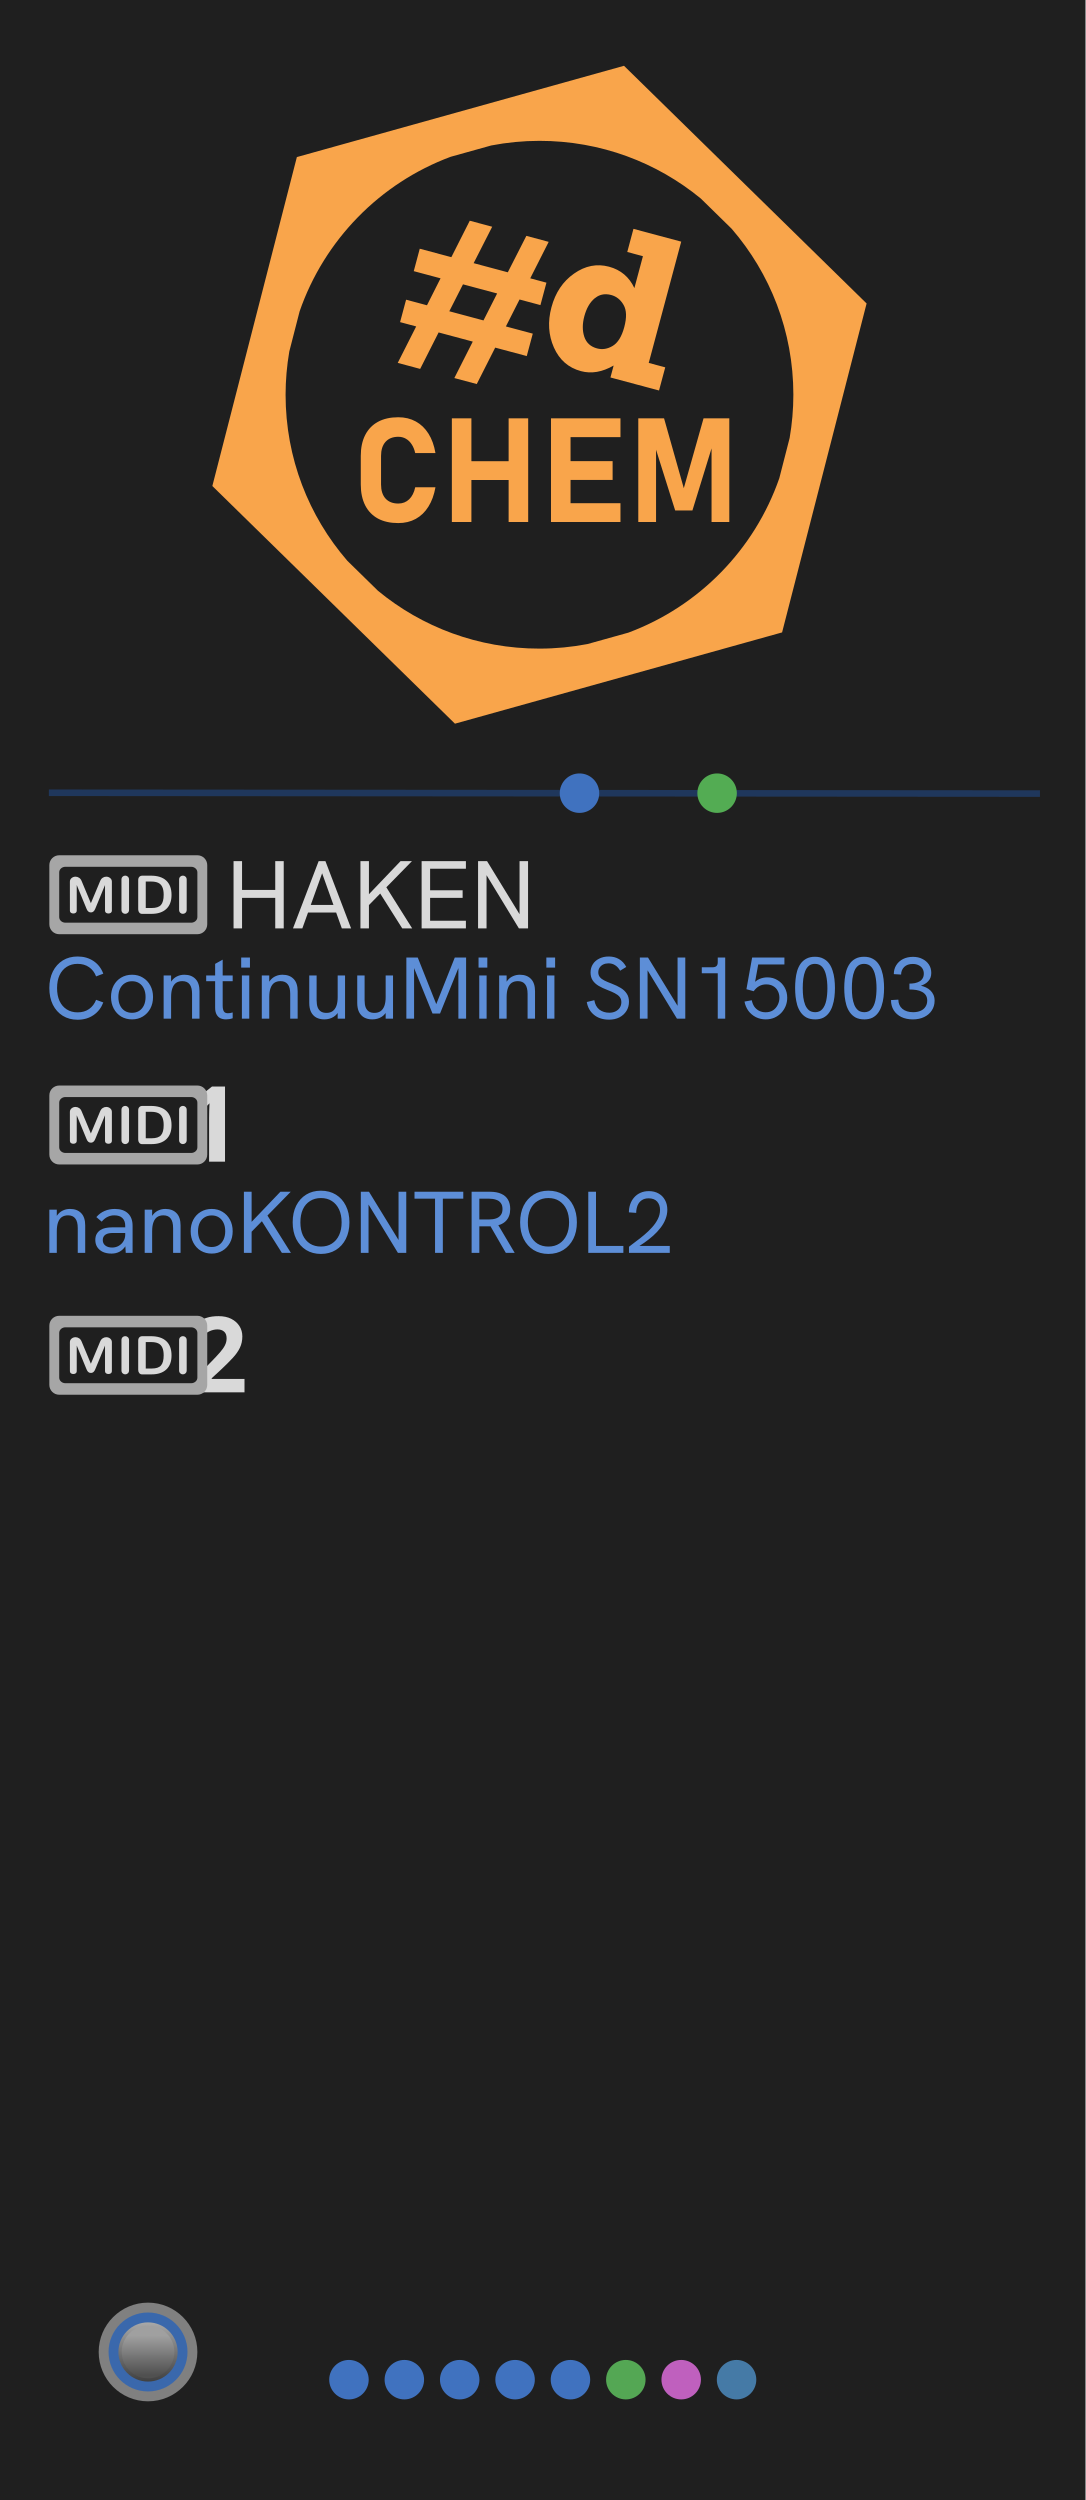
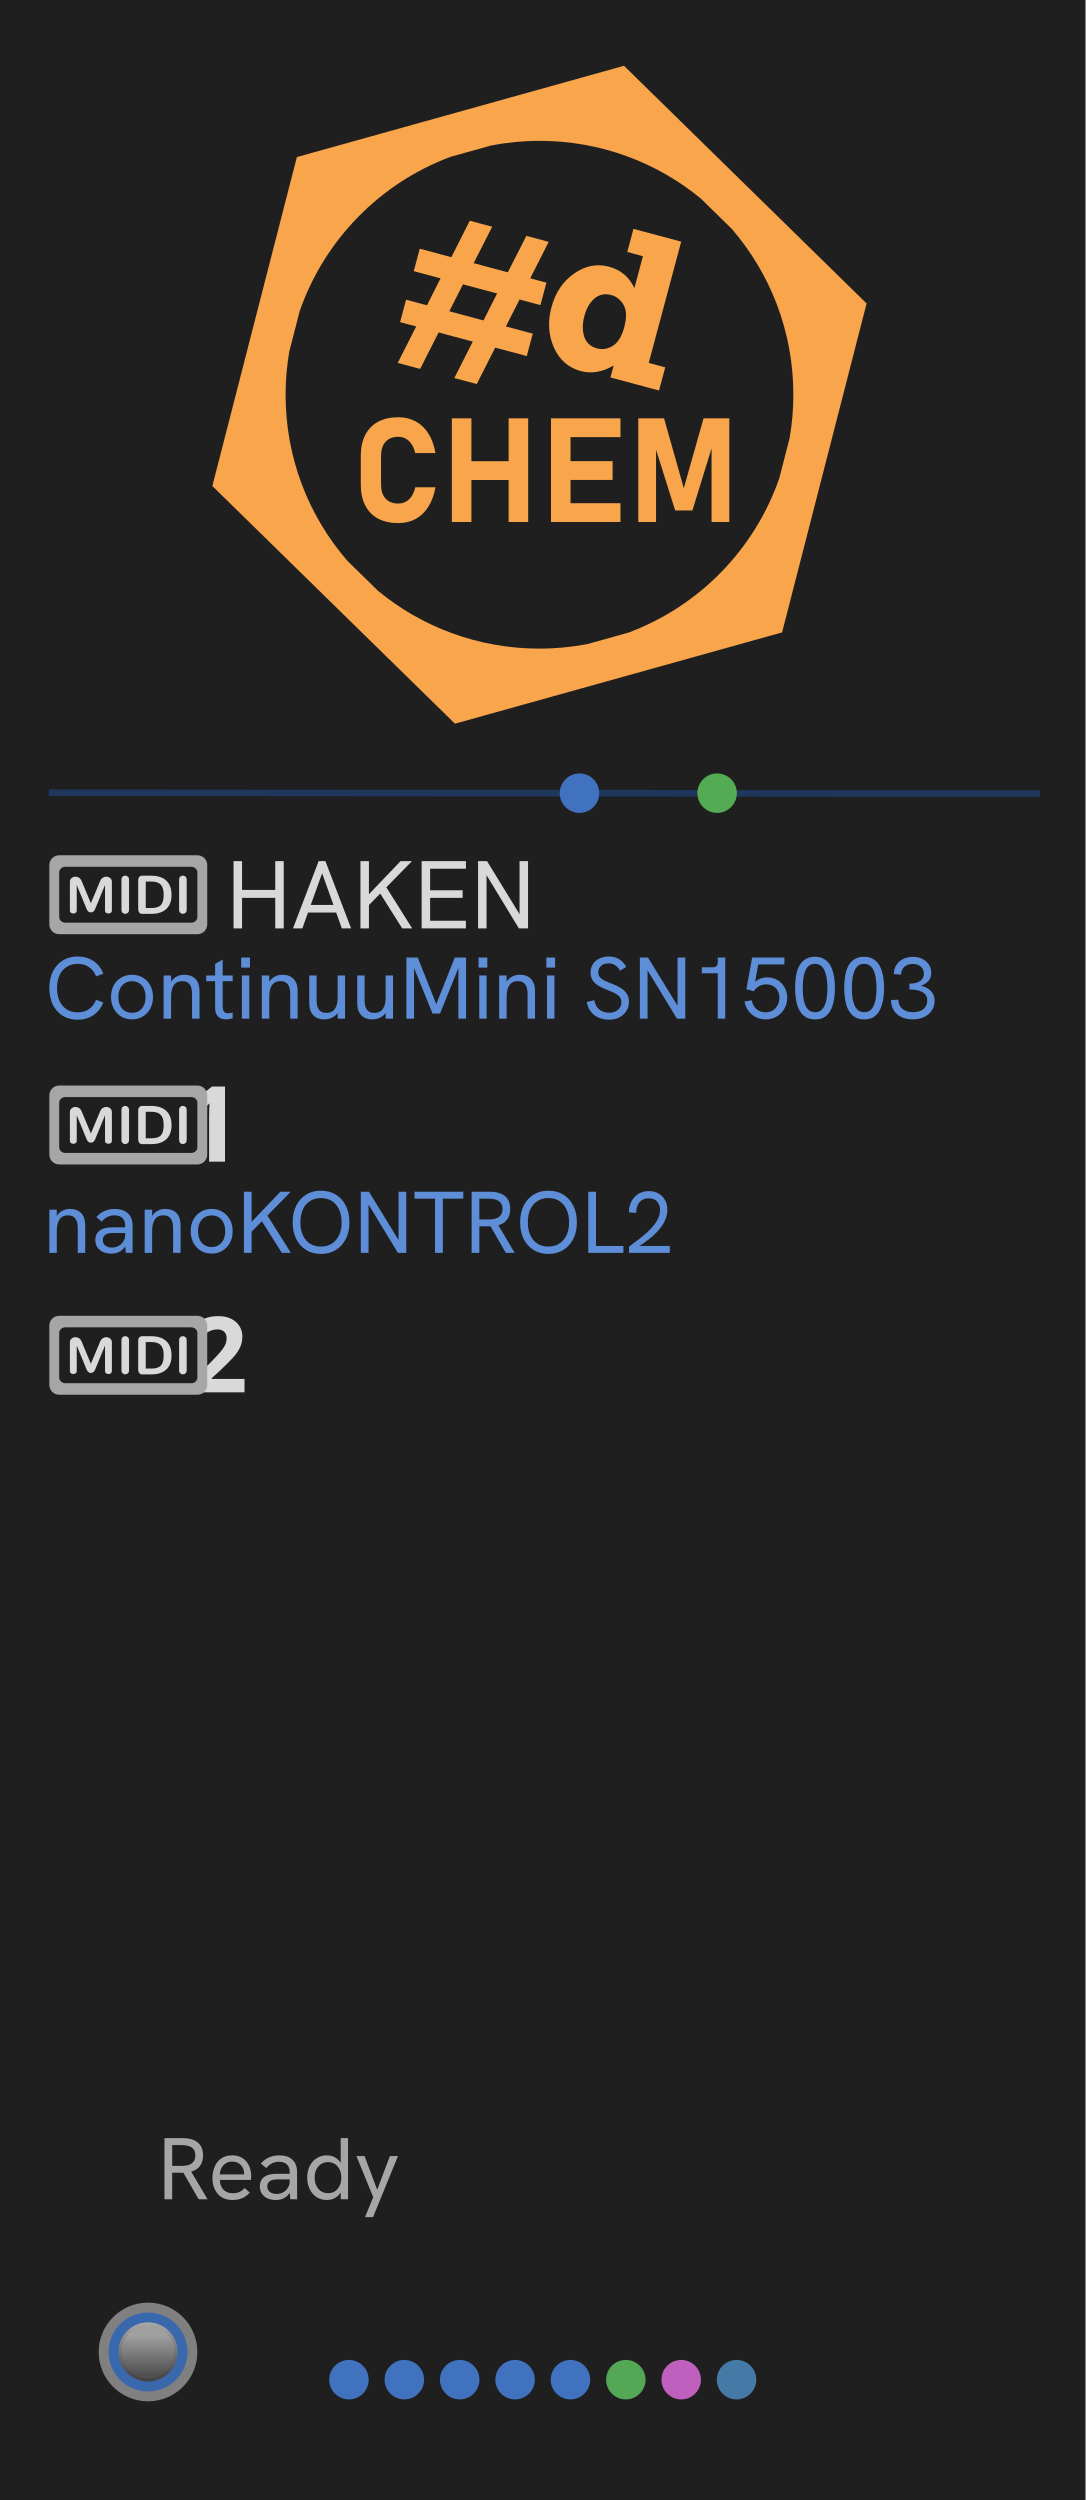
<svg xmlns="http://www.w3.org/2000/svg" width="165" height="380" viewBox="0 0 165 380" version="1.1" xml:space="preserve" id="svg3">
  <defs id="defs2">
    <linearGradient id="b" x1="7.5" y1="1" x2="7.5" y2="12" gradientUnits="userSpaceOnUse">
      <stop offset="0" style="stop-color:#c0c0c0;" id="stop3-7" />
      <stop offset="1" style="stop-color:#404040;" id="stop4-8" />
    </linearGradient>
    <linearGradient id="c" x1="7.5" y1="5" x2="7.5" y2="11" gradientUnits="userSpaceOnUse">
      <stop offset="0" style="stop-color:#a0a0a0;" id="stop5" />
      <stop offset="1" style="stop-color:#505050;" id="stop6" />
-     </linearGradient>
-     <linearGradient id="a" x1="0" y1="0" x2="0" y2="15" gradientUnits="userSpaceOnUse">
-       <stop offset="0" stop-color="#a0a0a0" id="stop1" />
-       <stop offset="1" stop-color="#303030" id="stop2" />
-     </linearGradient>
-     <linearGradient id="b-4" x1="0" y1="2" x2="0" y2="14" gradientUnits="userSpaceOnUse">
-       <stop offset="0" stop-color="#262626" id="stop3" />
-       <stop offset="1" stop-color="#707070" id="stop4" />
    </linearGradient>
  </defs>
  <rect id="panel" style="fill:#1f1f1f" x="0" y="0" width="165" height="380" />
  <g id="logo" transform="translate(32,10)">
    <path id="#d" fill="#f9a54b" d="M 39.404 23.551 L 36.604 29.09 L 31.803 27.805 L 30.891 31.215 L 34.963 32.305 L 32.9 36.402 L 29.727 35.553 L 28.812 38.963 L 31.26 39.619 L 28.455 45.158 L 31.865 46.074 L 34.67 40.531 L 39.861 41.924 L 37.059 47.465 L 40.467 48.377 L 43.27 42.838 L 48.068 44.121 L 48.982 40.713 L 44.895 39.619 L 46.971 35.523 L 50.146 36.375 L 51.059 32.965 L 48.596 32.305 L 51.4 26.762 L 48.006 25.852 L 45.186 31.389 L 39.994 30 L 42.814 24.463 L 39.404 23.551 z M 64.285 24.785 L 63.344 28.303 L 65.725 28.943 L 64.426 33.789 C 63.639 32.101 62.356 31.018 60.576 30.539 C 58.725 30.043 56.952 30.392 55.256 31.584 C 53.564 32.766 52.418 34.472 51.82 36.703 C 51.233 38.901 51.359 40.942 52.195 42.824 C 53.034 44.707 54.403 45.904 56.307 46.414 C 57.896 46.841 59.552 46.556 61.273 45.561 L 60.787 47.377 L 68.172 49.355 L 69.117 45.836 L 66.607 45.164 L 71.545 26.73 L 64.285 24.785 z M 38.373 33.219 L 43.564 34.607 L 41.488 38.705 L 36.293 37.312 L 38.373 33.219 z M 60.201 34.727 C 60.426 34.737 60.658 34.774 60.896 34.838 C 61.698 35.053 62.325 35.553 62.779 36.34 C 63.244 37.13 63.28 38.257 62.889 39.719 C 62.506 41.151 61.918 42.105 61.125 42.58 C 60.345 43.049 59.552 43.175 58.742 42.957 C 57.763 42.694 57.12 42.104 56.812 41.188 C 56.509 40.259 56.511 39.22 56.816 38.074 C 57.141 36.865 57.658 35.962 58.371 35.361 C 58.917 34.908 59.527 34.696 60.201 34.727 z " />
    <path id="hexoid" fill="#f9a54b" d="M 62.847,-4e-7 13.123,13.875 0.276,63.875 37.153,100 86.877,86.127 l 12.847,-50 z M 50,11.409 c 9.326,0 17.87,3.292 24.535,8.779 l 4.675,4.582 C 85.053,31.532 88.591,40.342 88.591,50 c 0,2.242 -0.2,4.435 -0.565,6.572 l -1.571,6.116 C 82.691,73.531 74.242,82.161 63.513,86.161 l -6.212,1.734 c -2.364,0.451 -4.804,0.695 -7.301,0.695 -9.328,0 -17.874,-3.293 -24.539,-8.783 L 20.79,75.232 C 14.947,68.47 11.409,59.658 11.409,50 c 0,-2.242 0.2,-4.435 0.565,-6.572 l 1.571,-6.112 C 17.311,26.465 25.768,17.828 36.507,13.83 l 6.163,-1.72 c 2.373,-0.455 4.822,-0.701 7.33,-0.701 z" />
    <path id="CHEM" fill="#f9a54b" d="m 28.542,53.422 c -1.207,0 -2.237,0.231 -3.09,0.693 -0.846,0.463 -1.493,1.132 -1.941,2.006 -0.448,0.874 -0.673,1.937 -0.673,3.187 v 4.326 c 0,1.243 0.225,2.306 0.673,3.187 0.448,0.875 1.096,1.542 1.941,2.004 0.853,0.455 1.883,0.683 3.09,0.683 0.997,0 1.881,-0.212 2.655,-0.638 0.773,-0.426 1.413,-1.044 1.919,-1.854 0.513,-0.817 0.871,-1.8 1.073,-2.949 h -3.077 c -0.166,0.788 -0.475,1.398 -0.923,1.831 -0.448,0.426 -0.996,0.64 -1.646,0.64 -0.831,0 -1.479,-0.252 -1.941,-0.758 C 26.146,65.274 25.918,64.559 25.918,63.634 V 59.308 c 0,-0.925 0.228,-1.641 0.683,-2.147 0.463,-0.513 1.11,-0.77 1.941,-0.77 0.426,0 0.809,0.098 1.148,0.293 0.347,0.195 0.64,0.477 0.878,0.846 0.246,0.361 0.427,0.806 0.543,1.333 h 3.077 c -0.195,-1.156 -0.548,-2.14 -1.061,-2.949 -0.506,-0.809 -1.151,-1.427 -1.931,-1.854 -0.773,-0.426 -1.657,-0.638 -2.655,-0.638 z m 8.141,0.163 V 69.346 h 2.97 v -6.385 h 5.659 v 6.385 h 2.972 V 53.584 h -2.972 v 6.515 h -5.659 v -6.515 z m 15.068,0 V 69.346 h 10.56 v -2.862 h -7.588 v -3.533 h 6.395 v -2.862 h -6.395 v -3.643 h 7.588 v -2.862 z m 13.269,0 V 69.346 h 2.699 V 58.359 l 2.907,9.23 h 2.622 L 76.156,58.15 v 11.196 h 2.699 V 53.584 H 74.94 L 71.938,64.207 68.936,53.584 Z" />
  </g>
  <path style="fill:none;stroke:#1f375c;stroke-width:1px;stroke-linecap:butt;stroke-linejoin:miter;stroke-opacity:1" d="M 7.429,120.5 158.074,120.624" id="path4" />
  <circle style="fill:#4072bf;fill-opacity:1;stroke:none;stroke-opacity:1" id="status-send" cx="88.082" cy="120.562" r="3" />
  <circle style="fill:#53ac53;fill-opacity:1;stroke:none;stroke-opacity:1" id="status-recv" cx="109" cy="120.562" r="3" />
  <g id="g11">
    <circle style="fill:#457aa6;fill-opacity:1;stroke:none;stroke-opacity:1" id="d1--sdot" cx="111.958" cy="361.711" r="3" />
    <circle style="fill:#bf60be;fill-opacity:1;stroke:none;stroke-opacity:1" id="d2--sdot" cx="103.541" cy="361.711" r="3" />
    <circle style="fill:#54a754;fill-opacity:1;stroke:none;stroke-opacity:1" id="d3--sdot" cx="95.125" cy="361.711" r="3" />
    <circle style="fill:#4072bf;fill-opacity:1;stroke:none;stroke-opacity:1" id="d4--sdot" cx="86.708" cy="361.711" r="3" />
    <circle style="fill:#4072bf;fill-opacity:1;stroke:none;stroke-opacity:1" id="d5--sdot" cx="78.292" cy="361.711" r="3" />
    <circle style="fill:#4072bf;fill-opacity:1;stroke:none;stroke-opacity:1" id="d6--sdot" cx="69.875" cy="361.711" r="3" />
    <circle style="fill:#4072bf;fill-opacity:1;stroke:none;stroke-opacity:1" id="d7--sdot" cx="61.459" cy="361.711" r="3" />
    <circle style="fill:#4072bf;fill-opacity:1;stroke:none;stroke-opacity:1" id="d8--sdot" cx="53.042" cy="361.711" r="3" />
  </g>
  <g id="g10" transform="translate(15,350)">
    <circle cx="7.5" cy="7.5" r="7.5" id="reset--button-bezel" fill="#808080" />
    <circle cx="7.5" cy="7.5" r="6" id="reset--button-ring" fill="#3a68ac" />
    <circle cx="7.5" cy="7.5" r="4.5" id="reset--button-inset" fill="url(#b)" />
    <circle cx="7.5" cy="7.5" r="4" id="reset--button-face" fill="url(#c)" />
  </g>
  <path fill="#5d8ed7" d="M 11.793,155 Q 10.513,155 9.54,154.4 8.58,153.8 8.033,152.72 7.5,151.627 7.5,150.187 q 0,-1.44 0.533,-2.52 0.547,-1.08 1.507,-1.68 0.973,-0.6 2.253,-0.6 1.4,0 2.427,0.693 1.027,0.693 1.48,1.92 l -1.093,0.413 q -0.347,-0.907 -1.067,-1.4 -0.72,-0.507 -1.747,-0.507 -0.947,0 -1.653,0.453 -0.707,0.453 -1.093,1.28 -0.373,0.813 -0.373,1.947 0,1.133 0.373,1.96 0.387,0.827 1.093,1.28 0.707,0.453 1.653,0.453 1.027,0 1.747,-0.507 0.72,-0.507 1.067,-1.4 l 1.093,0.4 q -0.453,1.213 -1.48,1.92 Q 13.193,155 11.793,155 Z m 8.28,-0.053 q -0.92,0 -1.653,-0.427 -0.72,-0.44 -1.133,-1.213 -0.413,-0.773 -0.413,-1.76 0,-0.987 0.4,-1.747 0.413,-0.773 1.133,-1.2 0.733,-0.44 1.667,-0.44 0.933,0 1.64,0.44 0.72,0.427 1.133,1.2 0.413,0.76 0.413,1.747 0,0.987 -0.413,1.76 -0.413,0.76 -1.133,1.2 -0.72,0.44 -1.64,0.44 z m 0,-1 q 0.627,0 1.08,-0.293 0.467,-0.307 0.72,-0.84 0.253,-0.547 0.253,-1.267 0,-0.733 -0.253,-1.267 -0.253,-0.547 -0.72,-0.84 -0.453,-0.293 -1.08,-0.293 -0.64,0 -1.107,0.307 -0.467,0.293 -0.72,0.827 -0.253,0.533 -0.253,1.267 0,0.72 0.253,1.267 0.253,0.533 0.72,0.84 0.467,0.293 1.107,0.293 z m 4.8,0.893 v -6.573 h 1.133 v 1.4 l -0.267,0.093 q 0.187,-0.507 0.507,-0.853 0.32,-0.36 0.773,-0.547 0.453,-0.2 1,-0.2 1.08,0 1.693,0.64 0.613,0.627 0.613,1.867 v 4.173 H 29.193 V 151.08 q 0,-1 -0.373,-1.467 -0.36,-0.48 -1.107,-0.48 -0.547,0 -0.933,0.253 -0.373,0.253 -0.573,0.8 Q 26.007,150.72 26.007,151.56 v 3.28 z m 9.48,0.107 q -0.467,0 -0.853,-0.173 -0.373,-0.187 -0.587,-0.587 -0.213,-0.4 -0.213,-1.027 v -6.653 l 1.147,-0.64 v 7 q 0,0.547 0.173,0.853 0.173,0.293 0.627,0.293 0.133,0 0.32,-0.027 0.187,-0.04 0.4,-0.093 v 0.88 q -0.253,0.093 -0.52,0.133 -0.253,0.04 -0.493,0.04 z m -3.013,-5.8 v -0.88 h 4.027 v 0.88 z m 5.427,5.693 v -6.573 h 1.12 v 6.573 z m -0.107,-7.76 v -1.533 h 1.333 v 1.533 z m 3.133,7.76 v -6.573 h 1.133 v 1.4 l -0.267,0.093 q 0.187,-0.507 0.507,-0.853 0.32,-0.36 0.773,-0.547 0.453,-0.2 1,-0.2 1.08,0 1.693,0.64 0.613,0.627 0.613,1.867 v 4.173 H 44.113 V 151.08 q 0,-1 -0.373,-1.467 -0.36,-0.48 -1.107,-0.48 -0.547,0 -0.933,0.253 -0.373,0.253 -0.573,0.8 -0.2,0.533 -0.2,1.373 v 3.28 z m 9.507,0.107 q -0.707,0 -1.227,-0.28 -0.52,-0.293 -0.8,-0.853 -0.267,-0.56 -0.267,-1.387 v -4.16 h 1.12 v 3.76 q 0,0.653 0.16,1.093 0.173,0.427 0.507,0.64 0.333,0.2 0.827,0.2 0.547,0 0.92,-0.253 0.387,-0.267 0.587,-0.8 0.2,-0.533 0.2,-1.373 v -3.267 h 1.12 v 6.573 h -1.12 v -1.4 h 0.28 q -0.28,0.733 -0.893,1.12 -0.613,0.387 -1.413,0.387 z m 7.293,0 q -0.707,0 -1.227,-0.28 -0.52,-0.293 -0.8,-0.853 -0.267,-0.56 -0.267,-1.387 v -4.16 h 1.12 v 3.76 q 0,0.653 0.16,1.093 0.173,0.427 0.507,0.64 0.333,0.2 0.827,0.2 0.547,0 0.92,-0.253 0.387,-0.267 0.587,-0.8 0.2,-0.533 0.2,-1.373 v -3.267 h 1.12 v 6.573 h -1.12 v -1.4 h 0.28 q -0.28,0.733 -0.893,1.12 -0.613,0.387 -1.413,0.387 z m 5.173,-0.107 v -9.293 h 1.733 l 2.92,7.347 H 66.207 l 2.92,-7.347 H 70.847 v 9.293 h -1.173 v -7.933 l 0.093,0.013 -2.88,7.133 h -1.147 l -2.893,-7.133 0.093,-0.013 v 7.933 z m 11.08,0 v -6.573 h 1.12 v 6.573 z m -0.107,-7.76 v -1.533 h 1.333 v 1.533 z m 3.133,7.76 v -6.573 h 1.133 v 1.4 l -0.267,0.093 q 0.187,-0.507 0.507,-0.853 0.32,-0.36 0.773,-0.547 0.453,-0.2 1,-0.2 1.08,0 1.693,0.64 0.613,0.627 0.613,1.867 v 4.173 H 80.193 V 151.08 q 0,-1 -0.373,-1.467 -0.36,-0.48 -1.107,-0.48 -0.547,0 -0.933,0.253 -0.373,0.253 -0.573,0.8 -0.2,0.533 -0.2,1.373 v 3.28 z m 7.28,0 v -6.573 h 1.12 v 6.573 z m -0.107,-7.76 v -1.533 h 1.333 v 1.533 z m 9.533,7.907 q -1.4,0 -2.293,-0.733 -0.893,-0.733 -1.093,-1.947 l 1.147,-0.28 q 0.147,0.933 0.76,1.427 0.627,0.48 1.52,0.48 0.52,0 0.933,-0.2 0.413,-0.2 0.653,-0.56 0.24,-0.373 0.24,-0.84 0,-0.493 -0.267,-0.813 -0.267,-0.32 -0.747,-0.56 -0.467,-0.24 -1.093,-0.48 -0.773,-0.293 -1.36,-0.64 -0.573,-0.347 -0.893,-0.827 -0.32,-0.493 -0.32,-1.2 0,-0.707 0.347,-1.253 0.347,-0.547 0.973,-0.853 0.627,-0.32 1.453,-0.32 0.88,0 1.56,0.4 0.68,0.4 1.093,1.187 l -0.933,0.573 q -0.307,-0.547 -0.747,-0.827 -0.44,-0.293 -1.013,-0.293 -0.453,0 -0.813,0.173 -0.347,0.173 -0.547,0.48 -0.2,0.307 -0.2,0.707 0,0.427 0.24,0.733 0.24,0.293 0.693,0.52 0.453,0.227 1.093,0.467 0.813,0.307 1.4,0.667 0.587,0.36 0.907,0.867 0.333,0.493 0.333,1.227 0,0.787 -0.387,1.4 -0.387,0.613 -1.067,0.973 -0.68,0.347 -1.573,0.347 z m 4.68,-0.147 v -9.293 h 1.24 l 4.76,7.773 h -0.267 v -7.773 h 1.173 v 9.293 h -1.267 l -4.733,-7.787 h 0.267 v 7.787 z m 11.84,0 v -7.493 l 0.347,0.587 h -2.773 v -0.907 h 1.613 q 0.4,0 0.6,-0.173 0.213,-0.173 0.213,-0.6 v -0.707 h 1.133 v 9.293 z m 7.293,0.107 q -0.813,0 -1.507,-0.347 -0.68,-0.347 -1.133,-0.96 -0.44,-0.613 -0.587,-1.4 l 1.107,-0.2 q 0.093,0.507 0.36,0.933 0.28,0.413 0.72,0.653 0.453,0.24 1.027,0.24 0.667,0 1.133,-0.307 0.467,-0.32 0.707,-0.827 0.253,-0.507 0.253,-1.08 0,-0.56 -0.24,-1.013 -0.227,-0.467 -0.68,-0.733 -0.44,-0.28 -1.093,-0.28 -0.587,0 -1.067,0.267 -0.48,0.267 -0.827,0.773 l -1.107,-0.307 0.867,-4.813 h 4.907 v 1.053 h -4.493 l 0.6,-0.48 -0.653,3.6 -0.32,-0.067 q 0.52,-0.613 1.093,-0.853 0.587,-0.24 1.16,-0.24 0.893,0 1.573,0.427 0.693,0.413 1.08,1.12 0.387,0.707 0.387,1.547 0,0.667 -0.24,1.267 -0.24,0.587 -0.68,1.053 -0.44,0.453 -1.04,0.72 -0.6,0.253 -1.307,0.253 z m 7.52,0 q -0.773,0 -1.32,-0.28 -0.533,-0.293 -0.88,-0.787 -0.347,-0.493 -0.533,-1.107 -0.173,-0.627 -0.253,-1.293 -0.067,-0.68 -0.067,-1.32 0,-0.627 0.067,-1.293 0.067,-0.667 0.24,-1.28 0.187,-0.613 0.52,-1.093 0.347,-0.493 0.88,-0.773 0.533,-0.293 1.307,-0.293 0.747,0 1.267,0.28 0.533,0.267 0.88,0.747 0.347,0.467 0.533,1.08 0.2,0.6 0.28,1.28 0.08,0.68 0.08,1.36 0,0.693 -0.08,1.373 -0.08,0.68 -0.28,1.293 -0.187,0.613 -0.533,1.093 -0.333,0.467 -0.853,0.747 -0.52,0.267 -1.253,0.267 z m 0,-1.093 q 0.693,0 1.093,-0.48 0.413,-0.48 0.587,-1.307 0.173,-0.827 0.173,-1.853 0,-1.08 -0.187,-1.907 -0.173,-0.84 -0.587,-1.32 -0.413,-0.48 -1.12,-0.48 -0.56,0 -0.92,0.293 -0.36,0.293 -0.56,0.813 -0.2,0.507 -0.293,1.173 -0.08,0.667 -0.08,1.413 0,0.72 0.08,1.387 0.093,0.653 0.293,1.16 0.213,0.507 0.573,0.813 0.373,0.293 0.947,0.293 z m 7.467,1.093 q -0.773,0 -1.32,-0.28 -0.533,-0.293 -0.88,-0.787 -0.347,-0.493 -0.533,-1.107 -0.173,-0.627 -0.253,-1.293 -0.067,-0.68 -0.067,-1.32 0,-0.627 0.067,-1.293 0.067,-0.667 0.24,-1.28 0.187,-0.613 0.52,-1.093 0.347,-0.493 0.88,-0.773 0.533,-0.293 1.307,-0.293 0.747,0 1.267,0.28 0.533,0.267 0.88,0.747 0.347,0.467 0.533,1.08 0.2,0.6 0.28,1.28 0.08,0.68 0.08,1.36 0,0.693 -0.08,1.373 -0.08,0.68 -0.28,1.293 -0.187,0.613 -0.533,1.093 -0.333,0.467 -0.853,0.747 -0.52,0.267 -1.253,0.267 z m 0,-1.093 q 0.693,0 1.093,-0.48 0.413,-0.48 0.587,-1.307 0.173,-0.827 0.173,-1.853 0,-1.08 -0.187,-1.907 -0.173,-0.84 -0.587,-1.32 -0.413,-0.48 -1.12,-0.48 -0.56,0 -0.92,0.293 -0.36,0.293 -0.56,0.813 -0.2,0.507 -0.293,1.173 -0.08,0.667 -0.08,1.413 0,0.72 0.08,1.387 0.093,0.653 0.293,1.16 0.213,0.507 0.573,0.813 0.373,0.293 0.947,0.293 z m 7.373,1.093 q -1,0 -1.747,-0.36 -0.747,-0.373 -1.16,-1.027 -0.413,-0.667 -0.413,-1.547 l 1.12,-0.067 q 0,0.88 0.613,1.4 0.613,0.507 1.627,0.507 0.667,0 1.147,-0.213 0.48,-0.213 0.733,-0.613 0.267,-0.4 0.267,-0.933 0,-0.493 -0.213,-0.813 -0.213,-0.333 -0.587,-0.52 -0.36,-0.2 -0.853,-0.28 -0.493,-0.08 -1.053,-0.08 v -0.893 q 0.413,0 0.8,-0.067 0.4,-0.08 0.707,-0.253 0.32,-0.173 0.493,-0.467 0.187,-0.293 0.187,-0.733 0,-0.44 -0.213,-0.773 -0.213,-0.333 -0.587,-0.507 -0.373,-0.187 -0.88,-0.187 -0.827,0 -1.293,0.453 -0.467,0.453 -0.48,1.16 l -1.107,-0.067 q 0,-0.773 0.373,-1.36 0.373,-0.6 1.027,-0.933 0.667,-0.333 1.52,-0.333 0.813,0 1.427,0.32 0.627,0.307 0.987,0.853 0.36,0.547 0.36,1.267 0,0.4 -0.12,0.72 -0.12,0.307 -0.347,0.547 -0.213,0.24 -0.507,0.413 -0.28,0.16 -0.6,0.267 0.4,0.093 0.773,0.267 0.373,0.173 0.667,0.453 0.293,0.28 0.467,0.667 0.173,0.387 0.173,0.893 0,0.84 -0.427,1.48 -0.413,0.64 -1.16,1 -0.733,0.36 -1.72,0.36 z" id="path5" aria-label="ContinuuMini SN15003" style="stroke-width:1" />
  <path fill="#5d8ed7" d="m 7.5,190.438 v -6.573 h 1.133 v 1.4 l -0.267,0.093 q 0.187,-0.507 0.507,-0.853 0.32,-0.36 0.773,-0.547 0.453,-0.2 1,-0.2 1.08,0 1.693,0.64 0.613,0.627 0.613,1.867 v 4.173 h -1.133 v -3.76 q 0,-1 -0.373,-1.467 -0.36,-0.48 -1.107,-0.48 -0.547,0 -0.933,0.253 -0.373,0.253 -0.573,0.8 -0.2,0.533 -0.2,1.373 v 3.28 z m 11.613,0 -0.08,-1.32 v -2.8 q 0,-0.76 -0.427,-1.173 -0.413,-0.413 -1.24,-0.413 -0.533,0 -1,0.227 -0.467,0.213 -0.907,0.733 l -0.813,-0.693 q 0.547,-0.64 1.253,-0.933 0.707,-0.307 1.547,-0.307 1.293,0 2,0.667 0.707,0.667 0.707,1.893 v 4.12 z m -2.173,0.107 q -0.747,0 -1.307,-0.253 -0.547,-0.267 -0.853,-0.733 -0.293,-0.467 -0.293,-1.08 0,-0.547 0.213,-0.92 0.227,-0.387 0.573,-0.6 0.347,-0.227 0.787,-0.307 0.453,-0.093 0.947,-0.093 h 2.133 v 0.853 h -1.973 q -0.293,0 -0.613,0.053 -0.32,0.053 -0.56,0.227 -0.173,0.133 -0.28,0.333 -0.093,0.2 -0.093,0.467 0,0.52 0.387,0.827 0.387,0.307 1.04,0.307 0.547,0 0.987,-0.253 0.453,-0.253 0.72,-0.693 0.28,-0.453 0.28,-1.013 l 0.467,0.48 q -0.08,0.707 -0.427,1.253 -0.347,0.547 -0.893,0.853 -0.533,0.293 -1.24,0.293 z m 5.053,-0.107 v -6.573 h 1.133 v 1.4 l -0.267,0.093 q 0.187,-0.507 0.507,-0.853 0.32,-0.36 0.773,-0.547 0.453,-0.2 1,-0.2 1.08,0 1.693,0.64 0.613,0.627 0.613,1.867 v 4.173 h -1.133 v -3.76 q 0,-1 -0.373,-1.467 -0.36,-0.48 -1.107,-0.48 -0.547,0 -0.933,0.253 -0.373,0.253 -0.573,0.8 -0.2,0.533 -0.2,1.373 v 3.28 z m 10.187,0.107 q -0.92,0 -1.653,-0.427 -0.72,-0.44 -1.133,-1.213 -0.413,-0.773 -0.413,-1.76 0,-0.987 0.4,-1.747 0.413,-0.773 1.133,-1.2 0.733,-0.44 1.667,-0.44 0.933,0 1.64,0.44 0.72,0.427 1.133,1.2 0.413,0.76 0.413,1.747 0,0.987 -0.413,1.76 -0.413,0.76 -1.133,1.2 -0.72,0.44 -1.64,0.44 z m 0,-1 q 0.627,0 1.08,-0.293 0.467,-0.307 0.72,-0.84 0.253,-0.547 0.253,-1.267 0,-0.733 -0.253,-1.267 -0.253,-0.547 -0.72,-0.84 -0.453,-0.293 -1.08,-0.293 -0.64,0 -1.107,0.307 -0.467,0.293 -0.72,0.827 -0.253,0.533 -0.253,1.267 0,0.72 0.253,1.267 0.253,0.533 0.72,0.84 0.467,0.293 1.107,0.293 z m 5.813,-2.067 v -1.493 l 4.627,-4.84 h 1.573 z m -0.92,2.96 v -9.293 h 1.173 v 9.293 z m 5.773,0 -3.16,-5 0.88,-0.813 3.653,5.813 z m 5.933,0.16 q -1.28,0 -2.253,-0.6 -0.96,-0.6 -1.507,-1.68 -0.533,-1.08 -0.533,-2.52 0,-1.453 0.533,-2.533 0.547,-1.08 1.507,-1.68 0.973,-0.6 2.253,-0.6 1.307,0 2.28,0.6 0.973,0.6 1.507,1.68 0.547,1.08 0.547,2.533 0,1.44 -0.547,2.52 -0.547,1.08 -1.52,1.68 -0.973,0.6 -2.267,0.6 z m 0,-1.12 q 0.973,0 1.667,-0.453 0.707,-0.453 1.093,-1.28 0.387,-0.827 0.387,-1.947 0,-1.133 -0.387,-1.96 -0.387,-0.827 -1.093,-1.28 -0.693,-0.453 -1.667,-0.453 -0.947,0 -1.653,0.453 -0.707,0.44 -1.093,1.267 -0.373,0.827 -0.373,1.973 0,1.133 0.373,1.96 0.387,0.827 1.093,1.28 0.707,0.44 1.653,0.44 z m 6.067,0.96 v -9.293 h 1.24 l 4.76,7.773 h -0.267 v -7.773 h 1.173 v 9.293 h -1.267 l -4.733,-7.787 h 0.267 v 7.787 z m 11.28,0 v -8.24 h -3.12 v -1.053 h 7.413 v 1.053 h -3.107 v 8.24 z m 5.56,0 v -9.293 h 2.773 q 1.067,0 1.747,0.32 0.68,0.307 1.013,0.893 0.333,0.587 0.333,1.4 0,1.16 -0.667,1.84 -0.667,0.667 -1.933,0.787 -0.2,0.013 -0.48,0.013 -0.28,0 -0.547,0 H 72.86 v 4.04 z m 5.2,0 -2.413,-4.187 1.2,-0.147 2.56,4.333 z m -4.027,-5.08 h 1.48 q 0.613,0 1.067,-0.16 0.453,-0.16 0.707,-0.507 0.267,-0.347 0.267,-0.92 0,-0.587 -0.267,-0.92 -0.253,-0.347 -0.72,-0.493 -0.453,-0.16 -1.053,-0.16 H 72.86 Z m 10.493,5.24 q -1.28,0 -2.253,-0.6 -0.96,-0.6 -1.507,-1.68 -0.533,-1.08 -0.533,-2.52 0,-1.453 0.533,-2.533 0.547,-1.08 1.507,-1.68 0.973,-0.6 2.253,-0.6 1.307,0 2.28,0.6 0.973,0.6 1.507,1.68 0.547,1.08 0.547,2.533 0,1.44 -0.547,2.52 -0.547,1.08 -1.52,1.68 -0.973,0.6 -2.267,0.6 z m 0,-1.12 q 0.973,0 1.667,-0.453 0.707,-0.453 1.093,-1.28 0.387,-0.827 0.387,-1.947 0,-1.133 -0.387,-1.96 -0.387,-0.827 -1.093,-1.28 -0.693,-0.453 -1.667,-0.453 -0.947,0 -1.653,0.453 -0.707,0.44 -1.093,1.267 -0.373,0.827 -0.373,1.973 0,1.133 0.373,1.96 0.387,0.827 1.093,1.28 0.707,0.44 1.653,0.44 z m 6.067,0.96 v -9.293 h 1.173 v 8.24 h 4.16 v 1.053 z m 6.187,0 v -0.933 q 0.467,-0.373 1.08,-0.827 0.627,-0.453 1.253,-0.987 0.64,-0.533 1.173,-1.133 0.547,-0.6 0.88,-1.267 0.333,-0.667 0.333,-1.373 0,-0.787 -0.44,-1.28 -0.44,-0.493 -1.293,-0.493 -0.627,0 -1.053,0.293 -0.413,0.28 -0.627,0.787 -0.2,0.493 -0.213,1.133 l -1.107,-0.08 q 0,-0.653 0.2,-1.227 0.2,-0.587 0.587,-1.027 0.387,-0.453 0.947,-0.707 0.573,-0.267 1.307,-0.267 0.84,0 1.467,0.36 0.627,0.347 0.973,0.987 0.36,0.627 0.36,1.48 0,0.747 -0.28,1.44 -0.267,0.693 -0.76,1.32 -0.48,0.627 -1.107,1.187 -0.627,0.56 -1.333,1.053 -0.707,0.493 -1.44,0.907 l 0.293,-0.4 h 5 v 1.053 z" id="path6" aria-label="nanoKONTROL2" style="stroke-width:1" />
  <path style="font-size:14.667px;line-height:1.25;font-family:'Hanken Grotesk';-inkscape-font-specification:'Hanken Grotesk';fill:#d9d9d9;fill-opacity:1;stroke-width:1" d="M 35.5,141.112 V 130.889 h 1.291 v 4.385 h 5.045 v -4.385 h 1.291 v 10.223 h -1.291 v -4.635 h -5.045 v 4.635 z m 9.035,0 3.901,-10.223 h 1.027 l 3.901,10.223 h -1.408 l -2.992,-8.375 -3.007,8.375 z m 2.171,-2.405 0.396,-1.159 h 3.696 l 0.425,1.159 z m 9.093,-0.851 v -1.643 l 5.089,-5.324 h 1.731 z m -1.012,3.256 V 130.889 h 1.291 v 10.223 z m 6.351,0 -3.476,-5.5 0.968,-0.895 4.019,6.395 z m 2.948,0 V 130.889 h 6.732 v 1.159 H 65.376 v 3.271 h 4.943 v 1.159 H 65.376 v 3.476 h 5.441 v 1.159 z m 8.58,0 V 130.889 h 1.364 l 5.236,8.551 H 78.972 v -8.551 h 1.291 v 10.223 H 78.87 l -5.207,-8.565 h 0.293 v 8.565 z" id="path2" aria-label="HAKEN" />
  <g id="layer1" transform="matrix(1.000002,0,0,1,7.499999,130)">
    <path id="rect20" style="display:inline;fill:#a6a6a6;stroke-width:1.029;stroke-linecap:round;stroke-linejoin:round" d="m 1.5,3.7548828e-6 h 21 C 23.331,3.7548828e-6 24,0.669 24,1.5 v 9 c 0,0.831 -0.669,1.5 -1.5,1.5 h -21 c -0.831,0 -1.5,-0.669 -1.5,-1.5 V 1.5 C -2.9205323e-8,0.669 0.669,3.7548828e-6 1.5,3.7548828e-6 Z" />
    <path id="rect19" style="fill:#1f1f1f;stroke-width:0.81;stroke-linecap:round;stroke-linejoin:round" d="M 2.455,1.75 H 21.545 c 0.529,0 0.955,0.379 0.955,0.85 v 6.8 c 0,0.471 -0.426,0.85 -0.955,0.85 H 2.455 C 1.926,10.25 1.5,9.871 1.5,9.4 v -6.8 c 0,-0.471 0.426,-0.85 0.955,-0.85 z" />
    <path style="font-weight:bold;font-size:8px;line-height:1.25;font-family:Nunito;-inkscape-font-specification:'Nunito Bold';text-align:center;text-anchor:middle;fill:#d9d9d9;fill-opacity:1;stroke-width:1.029" d="M 6.312,8.69 V 7.285 L 4.916,3.938 Q 4.784,3.596 4.531,3.427 4.278,3.254 3.985,3.254 q -0.349,0 -0.606,0.213 -0.257,0.213 -0.257,0.548 l 0.004,4.414 q 0,0.201 0.152,0.314 0.156,0.109 0.369,0.109 0.213,0 0.365,-0.109 0.152,-0.113 0.152,-0.314 V 4.522 l 1.489,3.612 q 0.209,0.556 0.658,0.556 z m 0.004,0 q 0.445,0 0.662,-0.556 l 1.485,-3.612 v 3.906 q 0,0.201 0.152,0.314 0.156,0.109 0.369,0.109 0.213,0 0.365,-0.109 0.156,-0.113 0.156,-0.314 V 4.015 q 0,-0.334 -0.257,-0.548 -0.257,-0.213 -0.602,-0.213 -0.293,0 -0.546,0.173 -0.253,0.169 -0.385,0.511 l -1.4,3.346 z m 5.216,0.213 q 0.237,0 0.409,-0.165 0.173,-0.165 0.173,-0.435 V 3.693 q 0,-0.27 -0.173,-0.435 -0.173,-0.165 -0.405,-0.165 -0.233,0 -0.405,0.165 -0.169,0.165 -0.169,0.435 v 4.611 q 0,0.27 0.169,0.435 0.169,0.165 0.401,0.165 z m 2.548,0.004 h 1.428 q 1.469,0 2.267,-0.741 0.798,-0.741 0.798,-2.134 0,-1.43 -0.798,-2.179 Q 16.977,3.101 15.417,3.101 H 14.141 q -0.293,0 -0.465,0.181 -0.169,0.181 -0.169,0.499 v 4.45 q 0,0.278 0.16,0.479 0.16,0.197 0.413,0.197 z m 0.574,-0.89 V 3.995 h 0.81 q 0.67,0 1.083,0.193 0.413,0.189 0.622,0.636 0.209,0.443 0.209,1.184 0,1.075 -0.409,1.542 -0.405,0.467 -1.42,0.467 z m 5.641,0.886 q 0.237,0 0.409,-0.165 0.173,-0.165 0.173,-0.435 V 3.693 q 0,-0.27 -0.173,-0.435 -0.173,-0.165 -0.405,-0.165 -0.233,0 -0.405,0.165 -0.169,0.165 -0.169,0.435 v 4.611 q 0,0.27 0.169,0.435 0.169,0.165 0.401,0.165 z" id="text18" aria-label="MIDI" />
  </g>
  <text xml:space="preserve" style="font-weight:bold;font-size:16px;line-height:1.25;font-family:Nunito;-inkscape-font-specification:'Nunito Bold';text-align:center;text-anchor:middle;stroke-width:1" x="38.412" y="176.576" id="text10">
    <tspan id="tspan10" x="38.412" y="176.576" style="font-style:normal;font-variant:normal;font-weight:600;font-stretch:normal;font-family:'Hanken Grotesk';-inkscape-font-specification:'Hanken Grotesk Semi-Bold';fill:#d9d9d9;fill-opacity:1;stroke-width:1">1</tspan>
  </text>
  <g id="g22" transform="matrix(1.000002,0,0,1,7.499999,165)">
    <path id="path20" style="display:inline;fill:#a6a6a6;stroke-width:1.029;stroke-linecap:round;stroke-linejoin:round" d="m 1.5,3.7548828e-6 h 21 C 23.331,3.7548828e-6 24,0.669 24,1.5 v 9 c 0,0.831 -0.669,1.5 -1.5,1.5 h -21 c -0.831,0 -1.5,-0.669 -1.5,-1.5 V 1.5 C -2.9205323e-8,0.669 0.669,3.7548828e-6 1.5,3.7548828e-6 Z" />
    <path id="path21" style="fill:#1f1f1f;stroke-width:0.81;stroke-linecap:round;stroke-linejoin:round" d="M 2.455,1.75 H 21.545 c 0.529,0 0.955,0.379 0.955,0.85 v 6.8 c 0,0.471 -0.426,0.85 -0.955,0.85 H 2.455 C 1.926,10.25 1.5,9.871 1.5,9.4 v -6.8 c 0,-0.471 0.426,-0.85 0.955,-0.85 z" />
    <path style="font-weight:bold;font-size:8px;line-height:1.25;font-family:Nunito;-inkscape-font-specification:'Nunito Bold';text-align:center;text-anchor:middle;fill:#d9d9d9;fill-opacity:1;stroke-width:1.029" d="M 6.312,8.69 V 7.285 L 4.916,3.938 Q 4.784,3.596 4.531,3.427 4.278,3.254 3.985,3.254 q -0.349,0 -0.606,0.213 -0.257,0.213 -0.257,0.548 l 0.004,4.414 q 0,0.201 0.152,0.314 0.156,0.109 0.369,0.109 0.213,0 0.365,-0.109 0.152,-0.113 0.152,-0.314 V 4.522 l 1.489,3.612 q 0.209,0.556 0.658,0.556 z m 0.004,0 q 0.445,0 0.662,-0.556 l 1.485,-3.612 v 3.906 q 0,0.201 0.152,0.314 0.156,0.109 0.369,0.109 0.213,0 0.365,-0.109 0.156,-0.113 0.156,-0.314 V 4.015 q 0,-0.334 -0.257,-0.548 -0.257,-0.213 -0.602,-0.213 -0.293,0 -0.546,0.173 -0.253,0.169 -0.385,0.511 l -1.4,3.346 z m 5.216,0.213 q 0.237,0 0.409,-0.165 0.173,-0.165 0.173,-0.435 V 3.693 q 0,-0.27 -0.173,-0.435 -0.173,-0.165 -0.405,-0.165 -0.233,0 -0.405,0.165 -0.169,0.165 -0.169,0.435 v 4.611 q 0,0.27 0.169,0.435 0.169,0.165 0.401,0.165 z m 2.548,0.004 h 1.428 q 1.469,0 2.267,-0.741 0.798,-0.741 0.798,-2.134 0,-1.43 -0.798,-2.179 Q 16.977,3.101 15.417,3.101 H 14.141 q -0.293,0 -0.465,0.181 -0.169,0.181 -0.169,0.499 v 4.45 q 0,0.278 0.16,0.479 0.16,0.197 0.413,0.197 z m 0.574,-0.89 V 3.995 h 0.81 q 0.67,0 1.083,0.193 0.413,0.189 0.622,0.636 0.209,0.443 0.209,1.184 0,1.075 -0.409,1.542 -0.405,0.467 -1.42,0.467 z m 5.641,0.886 q 0.237,0 0.409,-0.165 0.173,-0.165 0.173,-0.435 V 3.693 q 0,-0.27 -0.173,-0.435 -0.173,-0.165 -0.405,-0.165 -0.233,0 -0.405,0.165 -0.169,0.165 -0.169,0.435 v 4.611 q 0,0.27 0.169,0.435 0.169,0.165 0.401,0.165 z" id="path22" aria-label="MIDI" />
  </g>
  <text xml:space="preserve" style="font-weight:bold;font-size:16px;line-height:1.25;font-family:Nunito;-inkscape-font-specification:'Nunito Bold';text-align:center;text-anchor:middle;stroke-width:1" x="39.356" y="211.632" id="text11">
    <tspan id="tspan11" x="39.356" y="211.632" style="font-style:normal;font-variant:normal;font-weight:600;font-stretch:normal;font-family:'Hanken Grotesk';-inkscape-font-specification:'Hanken Grotesk Semi-Bold';fill:#d9d9d9;fill-opacity:1;stroke-width:1">2</tspan>
  </text>
  <g id="g25" transform="matrix(1.000002,0,0,1,7.499999,200)">
    <path id="path23" style="display:inline;fill:#a6a6a6;stroke-width:1.029;stroke-linecap:round;stroke-linejoin:round" d="m 1.5,3.7548828e-6 h 21 C 23.331,3.7548828e-6 24,0.669 24,1.5 v 9 c 0,0.831 -0.669,1.5 -1.5,1.5 h -21 c -0.831,0 -1.5,-0.669 -1.5,-1.5 V 1.5 C -2.9205323e-8,0.669 0.669,3.7548828e-6 1.5,3.7548828e-6 Z" />
    <path id="path24" style="fill:#1f1f1f;stroke-width:0.81;stroke-linecap:round;stroke-linejoin:round" d="M 2.455,1.75 H 21.545 c 0.529,0 0.955,0.379 0.955,0.85 v 6.8 c 0,0.471 -0.426,0.85 -0.955,0.85 H 2.455 C 1.926,10.25 1.5,9.871 1.5,9.4 v -6.8 c 0,-0.471 0.426,-0.85 0.955,-0.85 z" />
    <path style="font-weight:bold;font-size:8px;line-height:1.25;font-family:Nunito;-inkscape-font-specification:'Nunito Bold';text-align:center;text-anchor:middle;fill:#d9d9d9;fill-opacity:1;stroke-width:1.029" d="M 6.312,8.69 V 7.285 L 4.916,3.938 Q 4.784,3.596 4.531,3.427 4.278,3.254 3.985,3.254 q -0.349,0 -0.606,0.213 -0.257,0.213 -0.257,0.548 l 0.004,4.414 q 0,0.201 0.152,0.314 0.156,0.109 0.369,0.109 0.213,0 0.365,-0.109 0.152,-0.113 0.152,-0.314 V 4.522 l 1.489,3.612 q 0.209,0.556 0.658,0.556 z m 0.004,0 q 0.445,0 0.662,-0.556 l 1.485,-3.612 v 3.906 q 0,0.201 0.152,0.314 0.156,0.109 0.369,0.109 0.213,0 0.365,-0.109 0.156,-0.113 0.156,-0.314 V 4.015 q 0,-0.334 -0.257,-0.548 -0.257,-0.213 -0.602,-0.213 -0.293,0 -0.546,0.173 -0.253,0.169 -0.385,0.511 l -1.4,3.346 z m 5.216,0.213 q 0.237,0 0.409,-0.165 0.173,-0.165 0.173,-0.435 V 3.693 q 0,-0.27 -0.173,-0.435 -0.173,-0.165 -0.405,-0.165 -0.233,0 -0.405,0.165 -0.169,0.165 -0.169,0.435 v 4.611 q 0,0.27 0.169,0.435 0.169,0.165 0.401,0.165 z m 2.548,0.004 h 1.428 q 1.469,0 2.267,-0.741 0.798,-0.741 0.798,-2.134 0,-1.43 -0.798,-2.179 Q 16.977,3.101 15.417,3.101 H 14.141 q -0.293,0 -0.465,0.181 -0.169,0.181 -0.169,0.499 v 4.45 q 0,0.278 0.16,0.479 0.16,0.197 0.413,0.197 z m 0.574,-0.89 V 3.995 h 0.81 q 0.67,0 1.083,0.193 0.413,0.189 0.622,0.636 0.209,0.443 0.209,1.184 0,1.075 -0.409,1.542 -0.405,0.467 -1.42,0.467 z m 5.641,0.886 q 0.237,0 0.409,-0.165 0.173,-0.165 0.173,-0.435 V 3.693 q 0,-0.27 -0.173,-0.435 -0.173,-0.165 -0.405,-0.165 -0.233,0 -0.405,0.165 -0.169,0.165 -0.169,0.435 v 4.611 q 0,0.27 0.169,0.435 0.169,0.165 0.401,0.165 z" id="path25" aria-label="MIDI" />
  </g>
+   <path id="ready--ctl-label" fill="#a6a6a6" d="m 25,334.293 v -9.293 h 2.773 q 1.067,0 1.747,0.32 0.68,0.307 1.013,0.893 0.333,0.587 0.333,1.4 0,1.16 -0.667,1.84 -0.667,0.667 -1.933,0.787 -0.2,0.013 -0.48,0.013 -0.28,0 -0.547,0 h -1.067 v 4.04 z m 5.2,0 -2.413,-4.187 1.2,-0.147 2.56,4.333 z m -4.027,-5.08 h 1.48 q 0.613,0 1.067,-0.16 0.453,-0.16 0.707,-0.507 0.267,-0.347 0.267,-0.92 0,-0.587 -0.267,-0.92 -0.253,-0.347 -0.72,-0.493 -0.453,-0.16 -1.053,-0.16 h -1.48 z m 9.2,5.187 q -0.773,0 -1.36,-0.253 -0.573,-0.267 -0.96,-0.733 -0.373,-0.467 -0.573,-1.067 -0.187,-0.613 -0.187,-1.293 0,-0.68 0.187,-1.293 0.187,-0.627 0.547,-1.107 0.373,-0.48 0.933,-0.76 0.56,-0.28 1.307,-0.28 0.76,0 1.307,0.267 0.56,0.253 0.907,0.707 0.36,0.453 0.533,1.013 0.173,0.56 0.173,1.16 0,0.053 -0.013,0.253 0,0.187 -0.027,0.333 h -4.733 q 0.04,0.96 0.56,1.493 0.52,0.533 1.413,0.533 0.573,0 1,-0.187 0.427,-0.187 0.8,-0.6 l 0.787,0.693 q -0.36,0.387 -0.76,0.64 -0.4,0.24 -0.853,0.36 -0.44,0.12 -0.987,0.12 z m 1.693,-3.627 q 0.027,-0.107 0.027,-0.213 0.013,-0.107 0.013,-0.213 0,-0.32 -0.12,-0.64 -0.107,-0.32 -0.333,-0.573 -0.213,-0.267 -0.56,-0.413 -0.333,-0.16 -0.8,-0.16 -0.573,0 -0.987,0.267 -0.413,0.267 -0.64,0.707 -0.227,0.44 -0.267,0.973 h 4.04 z m 7.053,3.52 -0.08,-1.32 v -2.8 q 0,-0.76 -0.427,-1.173 -0.413,-0.413 -1.24,-0.413 -0.533,0 -1,0.227 -0.467,0.213 -0.907,0.733 l -0.813,-0.693 q 0.547,-0.64 1.253,-0.933 0.707,-0.307 1.547,-0.307 1.293,0 2,0.667 0.707,0.667 0.707,1.893 v 4.12 z m -2.173,0.107 q -0.747,0 -1.307,-0.253 -0.547,-0.267 -0.853,-0.733 -0.293,-0.467 -0.293,-1.08 0,-0.547 0.213,-0.92 0.227,-0.387 0.573,-0.6 0.347,-0.227 0.787,-0.307 0.453,-0.093 0.947,-0.093 h 2.133 v 0.853 h -1.973 q -0.293,0 -0.613,0.053 -0.32,0.053 -0.56,0.227 -0.173,0.133 -0.28,0.333 -0.093,0.2 -0.093,0.467 0,0.52 0.387,0.827 0.387,0.307 1.04,0.307 0.547,0 0.987,-0.253 0.453,-0.253 0.72,-0.693 0.28,-0.453 0.28,-1.013 l 0.467,0.48 q -0.08,0.707 -0.427,1.253 -0.347,0.547 -0.893,0.853 -0.533,0.293 -1.24,0.293 z m 7.733,0 q -0.893,0 -1.573,-0.44 -0.667,-0.453 -1.04,-1.227 -0.373,-0.773 -0.373,-1.733 0,-1.04 0.4,-1.8 0.4,-0.76 1.08,-1.173 0.68,-0.413 1.507,-0.413 0.627,0 1.12,0.253 0.493,0.24 0.827,0.667 0.347,0.413 0.48,0.933 l -0.32,0.213 v -4.68 h 1.12 v 9.293 h -1.12 v -1.96 l 0.373,0.12 q -0.173,0.573 -0.52,1.013 -0.347,0.44 -0.84,0.693 -0.493,0.24 -1.12,0.24 z m 0.187,-1.04 q 0.6,0 1.053,-0.293 0.453,-0.307 0.707,-0.84 0.253,-0.533 0.253,-1.227 0,-0.693 -0.253,-1.227 -0.253,-0.533 -0.707,-0.827 -0.453,-0.307 -1.053,-0.307 -0.6,0 -1.067,0.307 -0.453,0.293 -0.72,0.827 -0.253,0.533 -0.253,1.227 0,0.693 0.253,1.227 0.267,0.533 0.72,0.84 0.467,0.293 1.067,0.293 z m 5.613,3.64 1.253,-3.027 -2.56,-6.253 H 55.413 l 1.92,5.12 1.933,-5.12 h 1.227 l -3.787,9.28 z" />
</svg>
